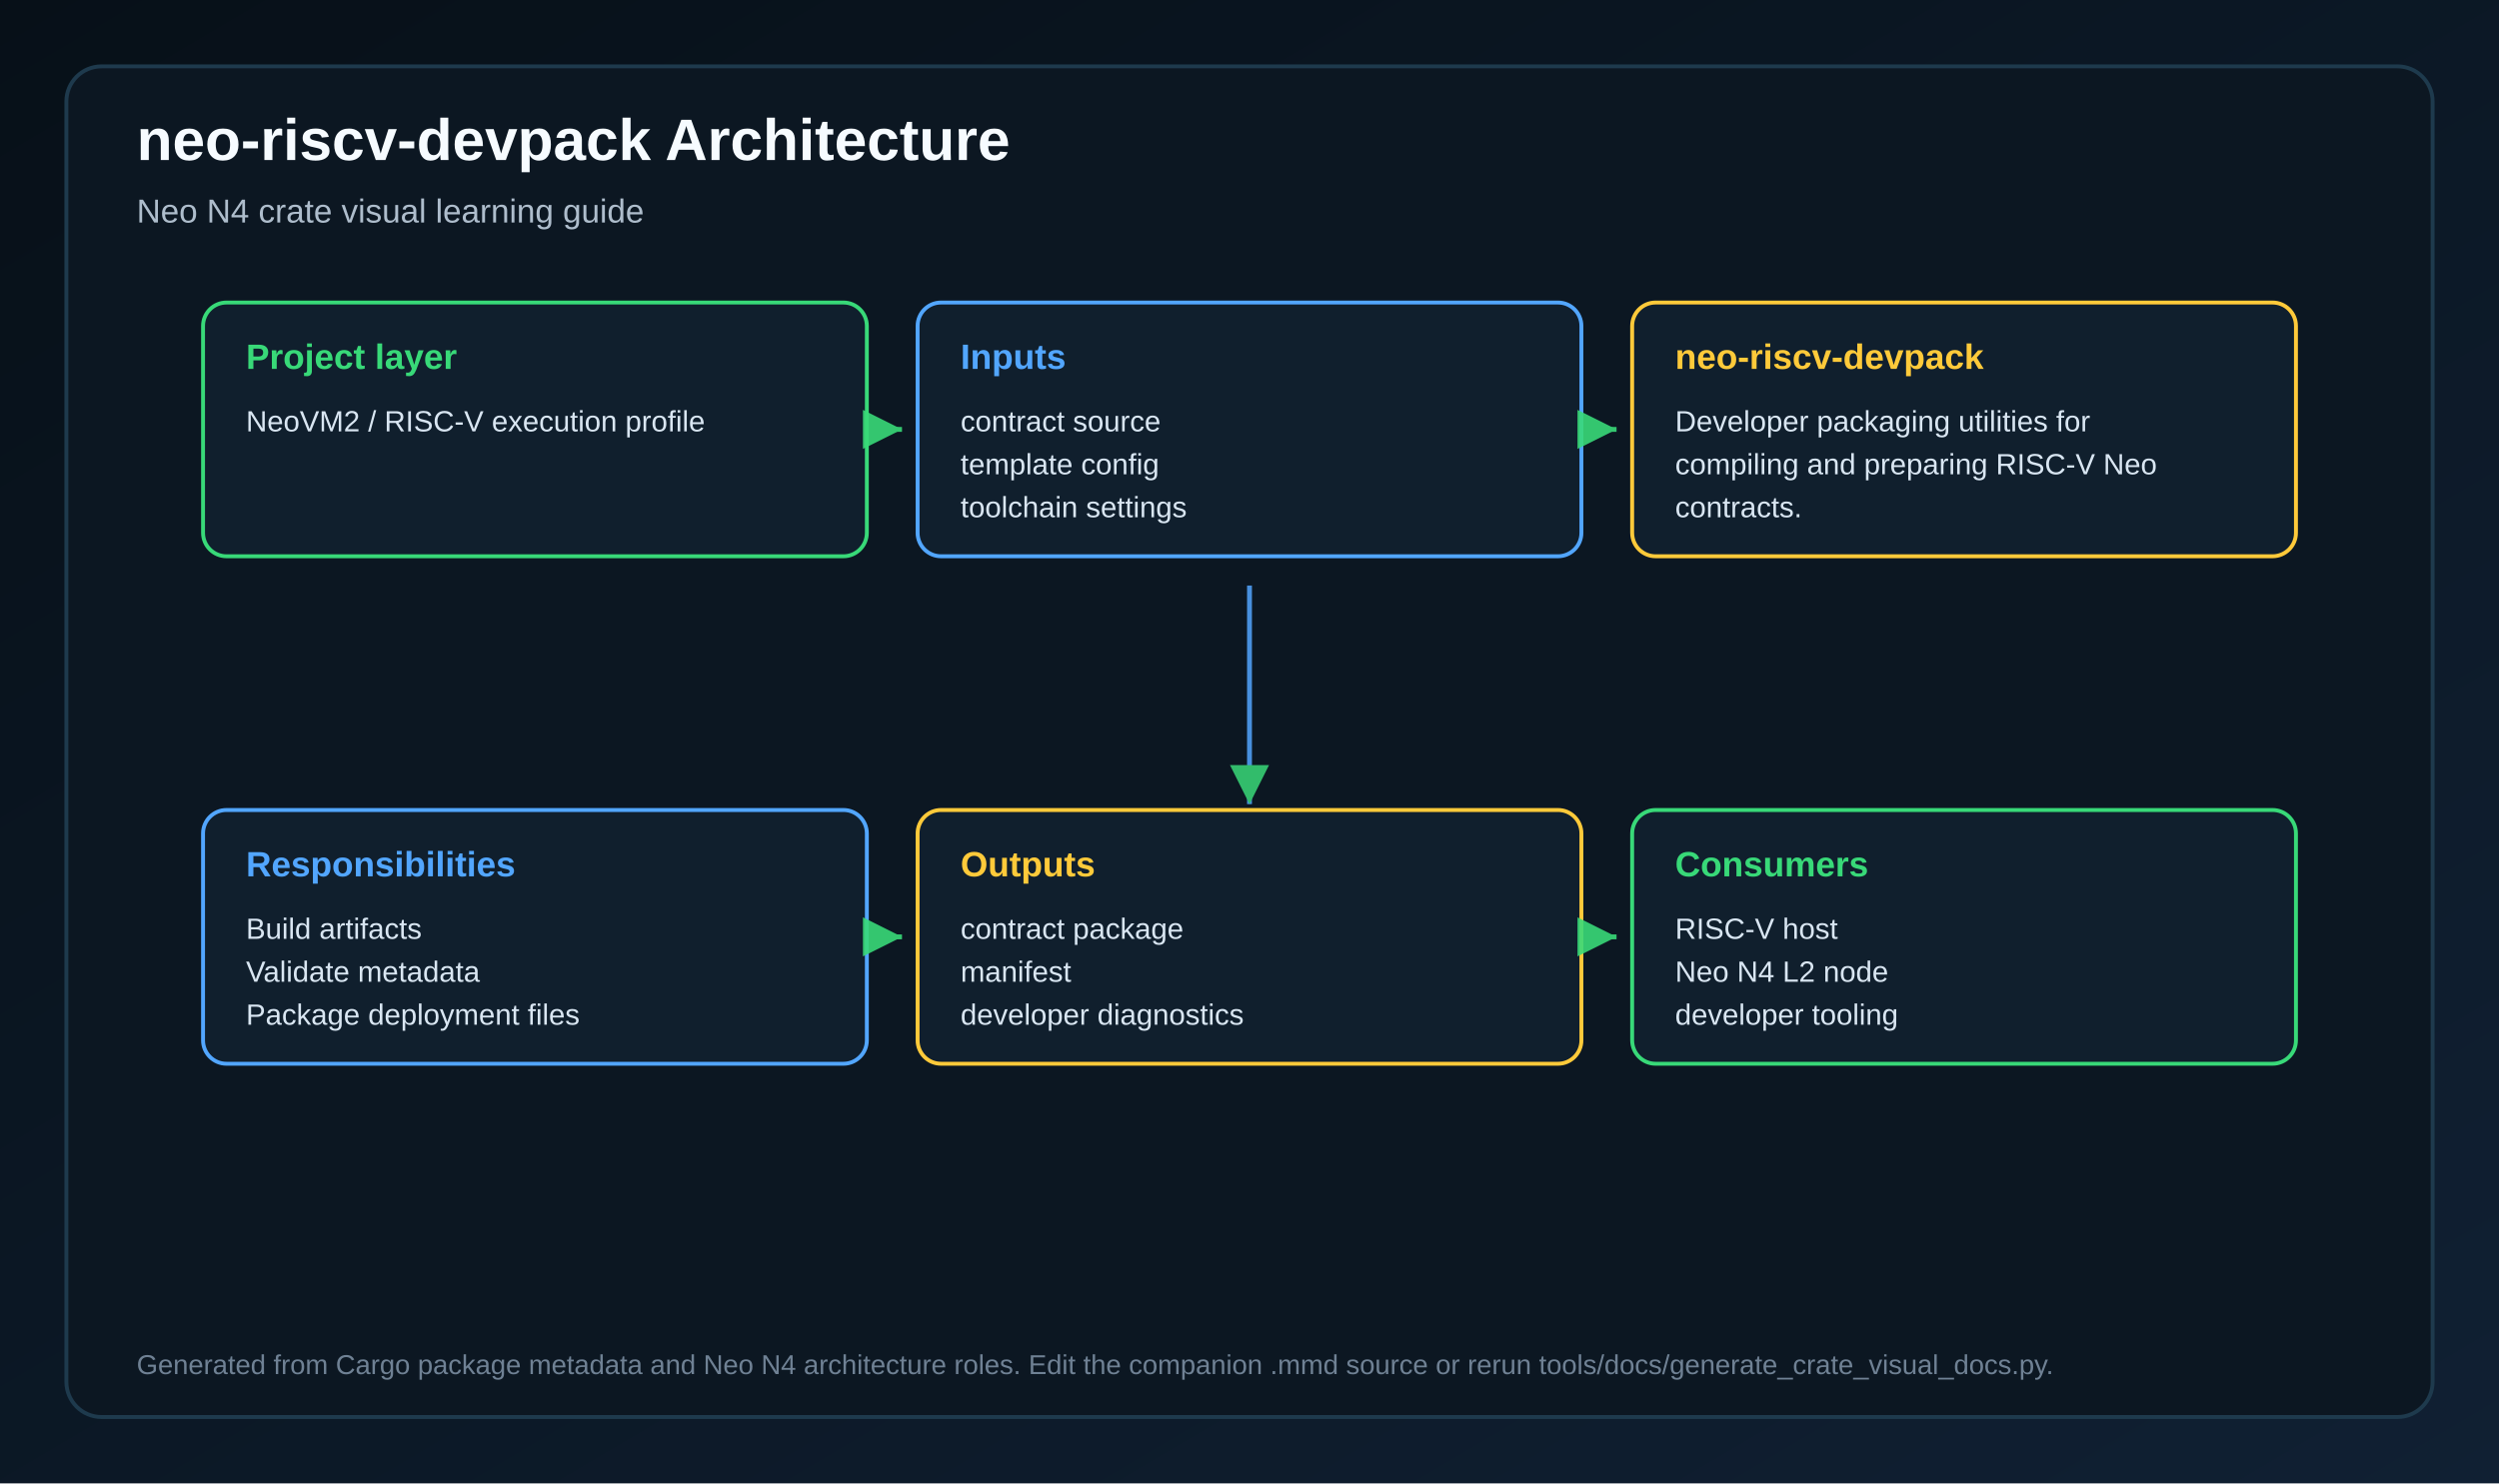
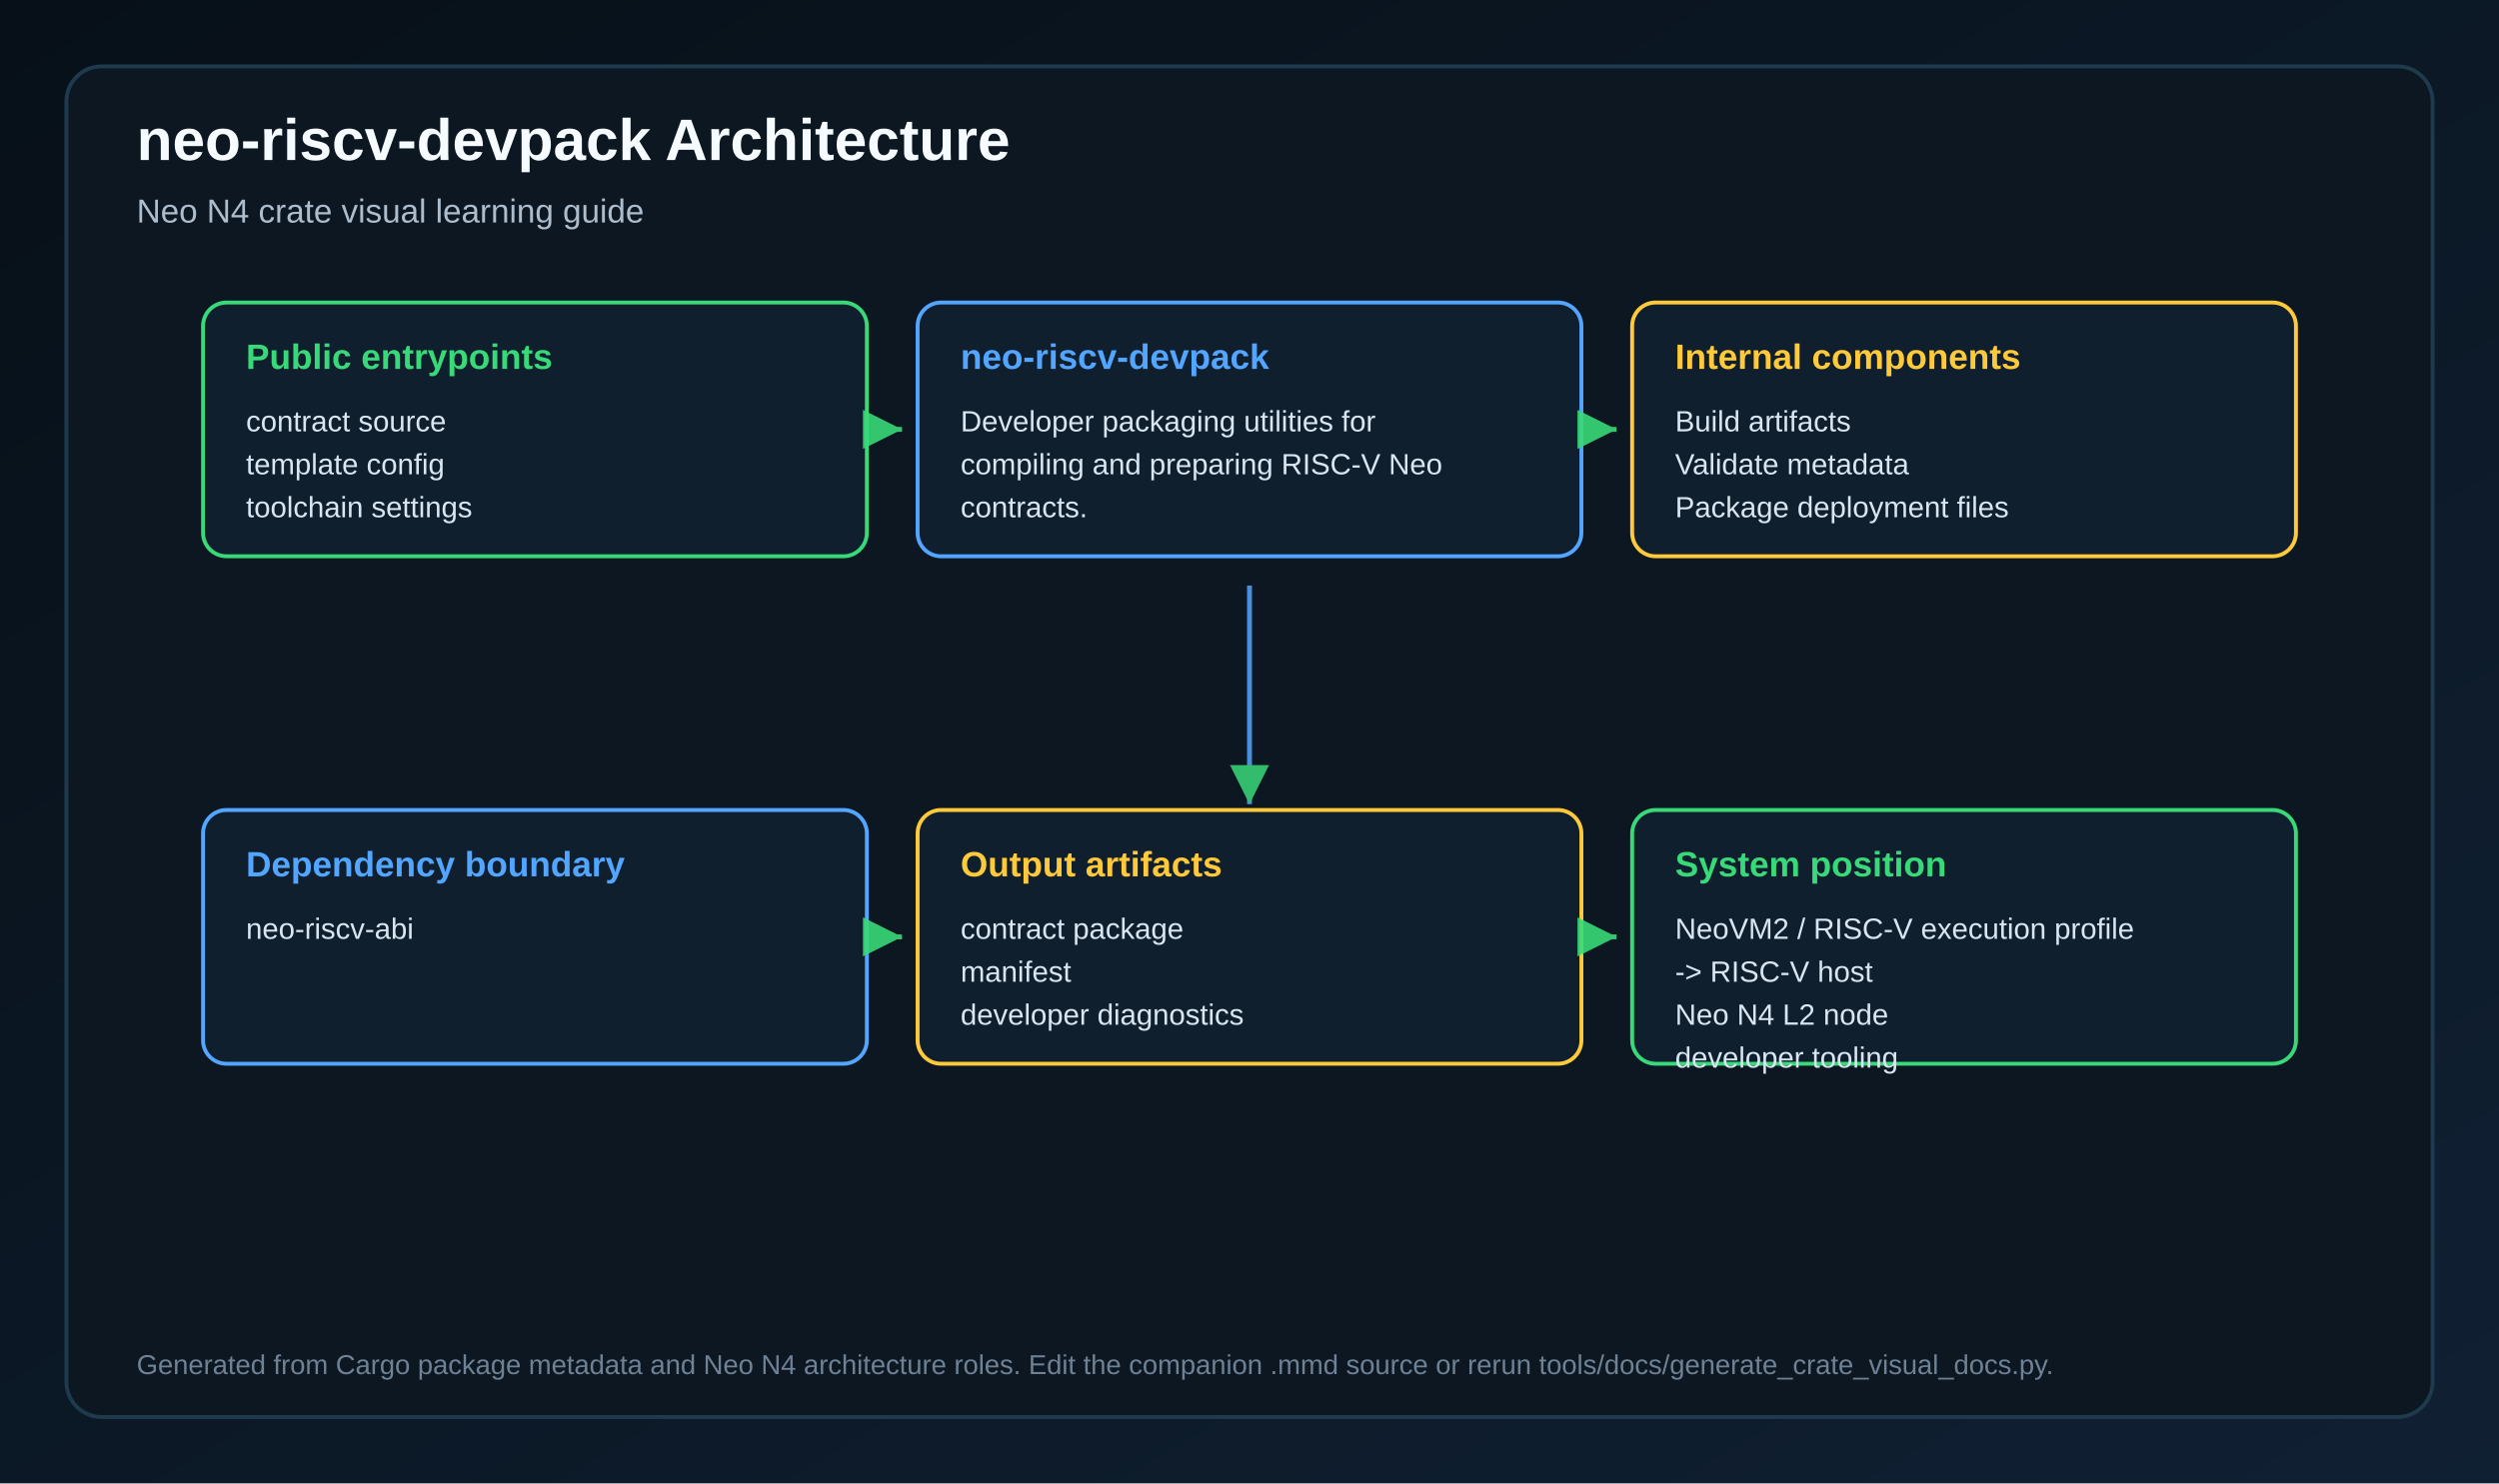
<svg xmlns="http://www.w3.org/2000/svg" width="1280" height="760" viewBox="0 0 1280 760" role="img" aria-label="neo-riscv-devpack Architecture">
  <defs>
    <linearGradient id="bg" x1="0" x2="1" y1="0" y2="1">
      <stop offset="0" stop-color="#071018" />
      <stop offset="1" stop-color="#102033" />
    </linearGradient>
    <marker id="arrow" markerWidth="12" markerHeight="12" refX="10" refY="6" orient="auto">
      <path d="M2,2 L10,6 L2,10 Z" fill="#38d978" />
    </marker>
  </defs>
  <rect x="0" y="0" width="1280" height="760" fill="url(#bg)" />
  <rect x="34" y="34" width="1212" height="692" rx="18" fill="#0c1722" stroke="#1e3a4d" stroke-width="2" />
  <text x="70" y="82" fill="#f6fbff" font-size="30" font-family="Segoe UI, Arial, sans-serif" font-weight="700">neo-riscv-devpack Architecture</text>
  <text x="70" y="114" fill="#aebdcc" font-size="17" font-family="Segoe UI, Arial, sans-serif">Neo N4 crate visual learning guide</text>
  <rect x="104" y="155" width="340" height="130" rx="12" fill="#101f2d" stroke="#38d978" stroke-width="2" />
-   <text x="126" y="189" fill="#38d978" font-size="18" font-family="Segoe UI, Arial, sans-serif" font-weight="700">Project layer</text>
-   <text x="126" y="221" fill="#d9e6f2" font-size="15" font-family="Segoe UI, Arial, sans-serif">NeoVM2 / RISC-V execution profile</text>
+   <text x="126" y="189" fill="#38d978" font-size="18" font-family="Segoe UI, Arial, sans-serif" font-weight="700">Public entrypoints</text>
+   <text x="126" y="221" fill="#d9e6f2" font-size="15" font-family="Segoe UI, Arial, sans-serif">contract source</text>
+   <text x="126" y="243" fill="#d9e6f2" font-size="15" font-family="Segoe UI, Arial, sans-serif">template config</text>
+   <text x="126" y="265" fill="#d9e6f2" font-size="15" font-family="Segoe UI, Arial, sans-serif">toolchain settings</text>
  <rect x="470" y="155" width="340" height="130" rx="12" fill="#101f2d" stroke="#52a6ff" stroke-width="2" />
-   <text x="492" y="189" fill="#52a6ff" font-size="18" font-family="Segoe UI, Arial, sans-serif" font-weight="700">Inputs</text>
-   <text x="492" y="221" fill="#d9e6f2" font-size="15" font-family="Segoe UI, Arial, sans-serif">contract source</text>
-   <text x="492" y="243" fill="#d9e6f2" font-size="15" font-family="Segoe UI, Arial, sans-serif">template config</text>
-   <text x="492" y="265" fill="#d9e6f2" font-size="15" font-family="Segoe UI, Arial, sans-serif">toolchain settings</text>
+   <text x="492" y="189" fill="#52a6ff" font-size="18" font-family="Segoe UI, Arial, sans-serif" font-weight="700">neo-riscv-devpack</text>
+   <text x="492" y="221" fill="#d9e6f2" font-size="15" font-family="Segoe UI, Arial, sans-serif">Developer packaging utilities for</text>
+   <text x="492" y="243" fill="#d9e6f2" font-size="15" font-family="Segoe UI, Arial, sans-serif">compiling and preparing RISC-V Neo</text>
+   <text x="492" y="265" fill="#d9e6f2" font-size="15" font-family="Segoe UI, Arial, sans-serif">contracts.</text>
  <line x1="452" y1="220" x2="462" y2="220" stroke="#38d978" stroke-width="2.5" marker-end="url(#arrow)" opacity="0.9" />
  <rect x="836" y="155" width="340" height="130" rx="12" fill="#101f2d" stroke="#ffca3a" stroke-width="2" />
-   <text x="858" y="189" fill="#ffca3a" font-size="18" font-family="Segoe UI, Arial, sans-serif" font-weight="700">neo-riscv-devpack</text>
-   <text x="858" y="221" fill="#d9e6f2" font-size="15" font-family="Segoe UI, Arial, sans-serif">Developer packaging utilities for</text>
-   <text x="858" y="243" fill="#d9e6f2" font-size="15" font-family="Segoe UI, Arial, sans-serif">compiling and preparing RISC-V Neo</text>
-   <text x="858" y="265" fill="#d9e6f2" font-size="15" font-family="Segoe UI, Arial, sans-serif">contracts.</text>
+   <text x="858" y="189" fill="#ffca3a" font-size="18" font-family="Segoe UI, Arial, sans-serif" font-weight="700">Internal components</text>
+   <text x="858" y="221" fill="#d9e6f2" font-size="15" font-family="Segoe UI, Arial, sans-serif">Build artifacts</text>
+   <text x="858" y="243" fill="#d9e6f2" font-size="15" font-family="Segoe UI, Arial, sans-serif">Validate metadata</text>
+   <text x="858" y="265" fill="#d9e6f2" font-size="15" font-family="Segoe UI, Arial, sans-serif">Package deployment files</text>
  <line x1="818" y1="220" x2="828" y2="220" stroke="#38d978" stroke-width="2.5" marker-end="url(#arrow)" opacity="0.9" />
  <rect x="104" y="415" width="340" height="130" rx="12" fill="#101f2d" stroke="#52a6ff" stroke-width="2" />
-   <text x="126" y="449" fill="#52a6ff" font-size="18" font-family="Segoe UI, Arial, sans-serif" font-weight="700">Responsibilities</text>
-   <text x="126" y="481" fill="#d9e6f2" font-size="15" font-family="Segoe UI, Arial, sans-serif">Build artifacts</text>
-   <text x="126" y="503" fill="#d9e6f2" font-size="15" font-family="Segoe UI, Arial, sans-serif">Validate metadata</text>
-   <text x="126" y="525" fill="#d9e6f2" font-size="15" font-family="Segoe UI, Arial, sans-serif">Package deployment files</text>
+   <text x="126" y="449" fill="#52a6ff" font-size="18" font-family="Segoe UI, Arial, sans-serif" font-weight="700">Dependency boundary</text>
+   <text x="126" y="481" fill="#d9e6f2" font-size="15" font-family="Segoe UI, Arial, sans-serif">neo-riscv-abi</text>
  <rect x="470" y="415" width="340" height="130" rx="12" fill="#101f2d" stroke="#ffca3a" stroke-width="2" />
-   <text x="492" y="449" fill="#ffca3a" font-size="18" font-family="Segoe UI, Arial, sans-serif" font-weight="700">Outputs</text>
+   <text x="492" y="449" fill="#ffca3a" font-size="18" font-family="Segoe UI, Arial, sans-serif" font-weight="700">Output artifacts</text>
  <text x="492" y="481" fill="#d9e6f2" font-size="15" font-family="Segoe UI, Arial, sans-serif">contract package</text>
  <text x="492" y="503" fill="#d9e6f2" font-size="15" font-family="Segoe UI, Arial, sans-serif">manifest</text>
  <text x="492" y="525" fill="#d9e6f2" font-size="15" font-family="Segoe UI, Arial, sans-serif">developer diagnostics</text>
  <line x1="452" y1="480" x2="462" y2="480" stroke="#38d978" stroke-width="2.5" marker-end="url(#arrow)" opacity="0.9" />
  <rect x="836" y="415" width="340" height="130" rx="12" fill="#101f2d" stroke="#38d978" stroke-width="2" />
-   <text x="858" y="449" fill="#38d978" font-size="18" font-family="Segoe UI, Arial, sans-serif" font-weight="700">Consumers</text>
-   <text x="858" y="481" fill="#d9e6f2" font-size="15" font-family="Segoe UI, Arial, sans-serif">RISC-V host</text>
-   <text x="858" y="503" fill="#d9e6f2" font-size="15" font-family="Segoe UI, Arial, sans-serif">Neo N4 L2 node</text>
-   <text x="858" y="525" fill="#d9e6f2" font-size="15" font-family="Segoe UI, Arial, sans-serif">developer tooling</text>
+   <text x="858" y="449" fill="#38d978" font-size="18" font-family="Segoe UI, Arial, sans-serif" font-weight="700">System position</text>
+   <text x="858" y="481" fill="#d9e6f2" font-size="15" font-family="Segoe UI, Arial, sans-serif">NeoVM2 / RISC-V execution profile</text>
+   <text x="858" y="503" fill="#d9e6f2" font-size="15" font-family="Segoe UI, Arial, sans-serif">-&gt; RISC-V host</text>
+   <text x="858" y="525" fill="#d9e6f2" font-size="15" font-family="Segoe UI, Arial, sans-serif">Neo N4 L2 node</text>
+   <text x="858" y="547" fill="#d9e6f2" font-size="15" font-family="Segoe UI, Arial, sans-serif">developer tooling</text>
  <line x1="818" y1="480" x2="828" y2="480" stroke="#38d978" stroke-width="2.5" marker-end="url(#arrow)" opacity="0.9" />
  <path d="M640 300 C640 350 640 370 640 412" stroke="#52a6ff" stroke-width="2.5" fill="none" marker-end="url(#arrow)" opacity="0.85" />
  <text x="70" y="704" fill="#6f8194" font-size="14" font-family="Segoe UI, Arial, sans-serif">Generated from Cargo package metadata and Neo N4 architecture roles. Edit the companion .mmd source or rerun tools/docs/generate_crate_visual_docs.py.</text>
</svg>
